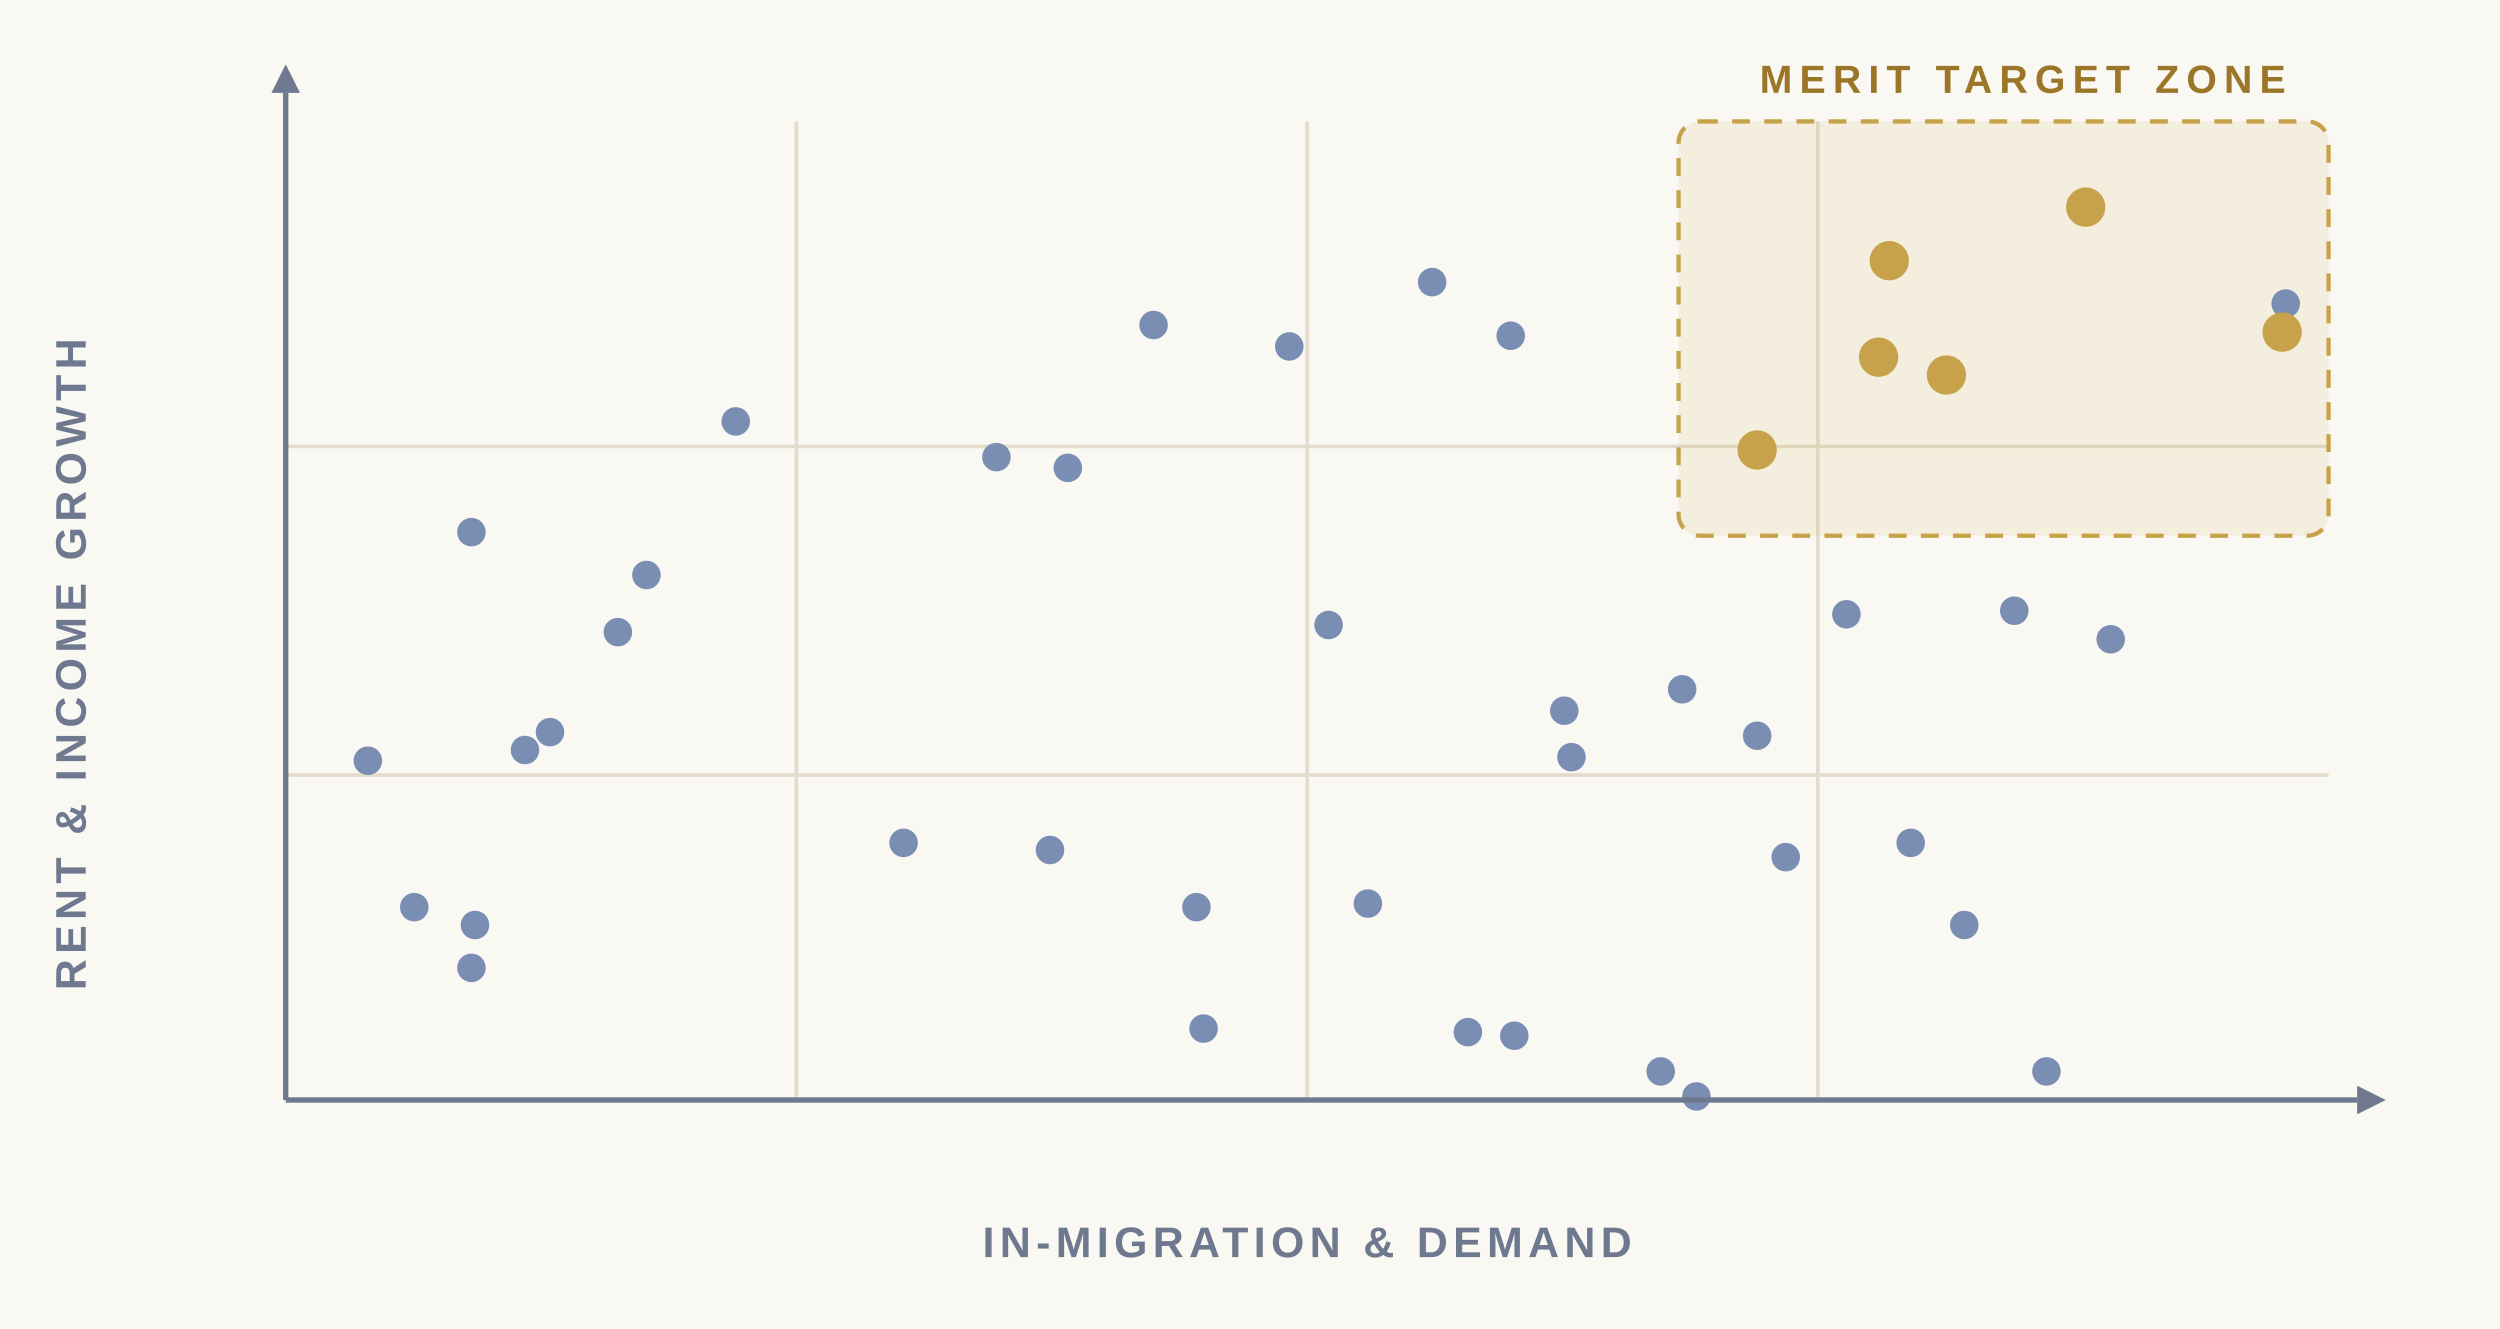
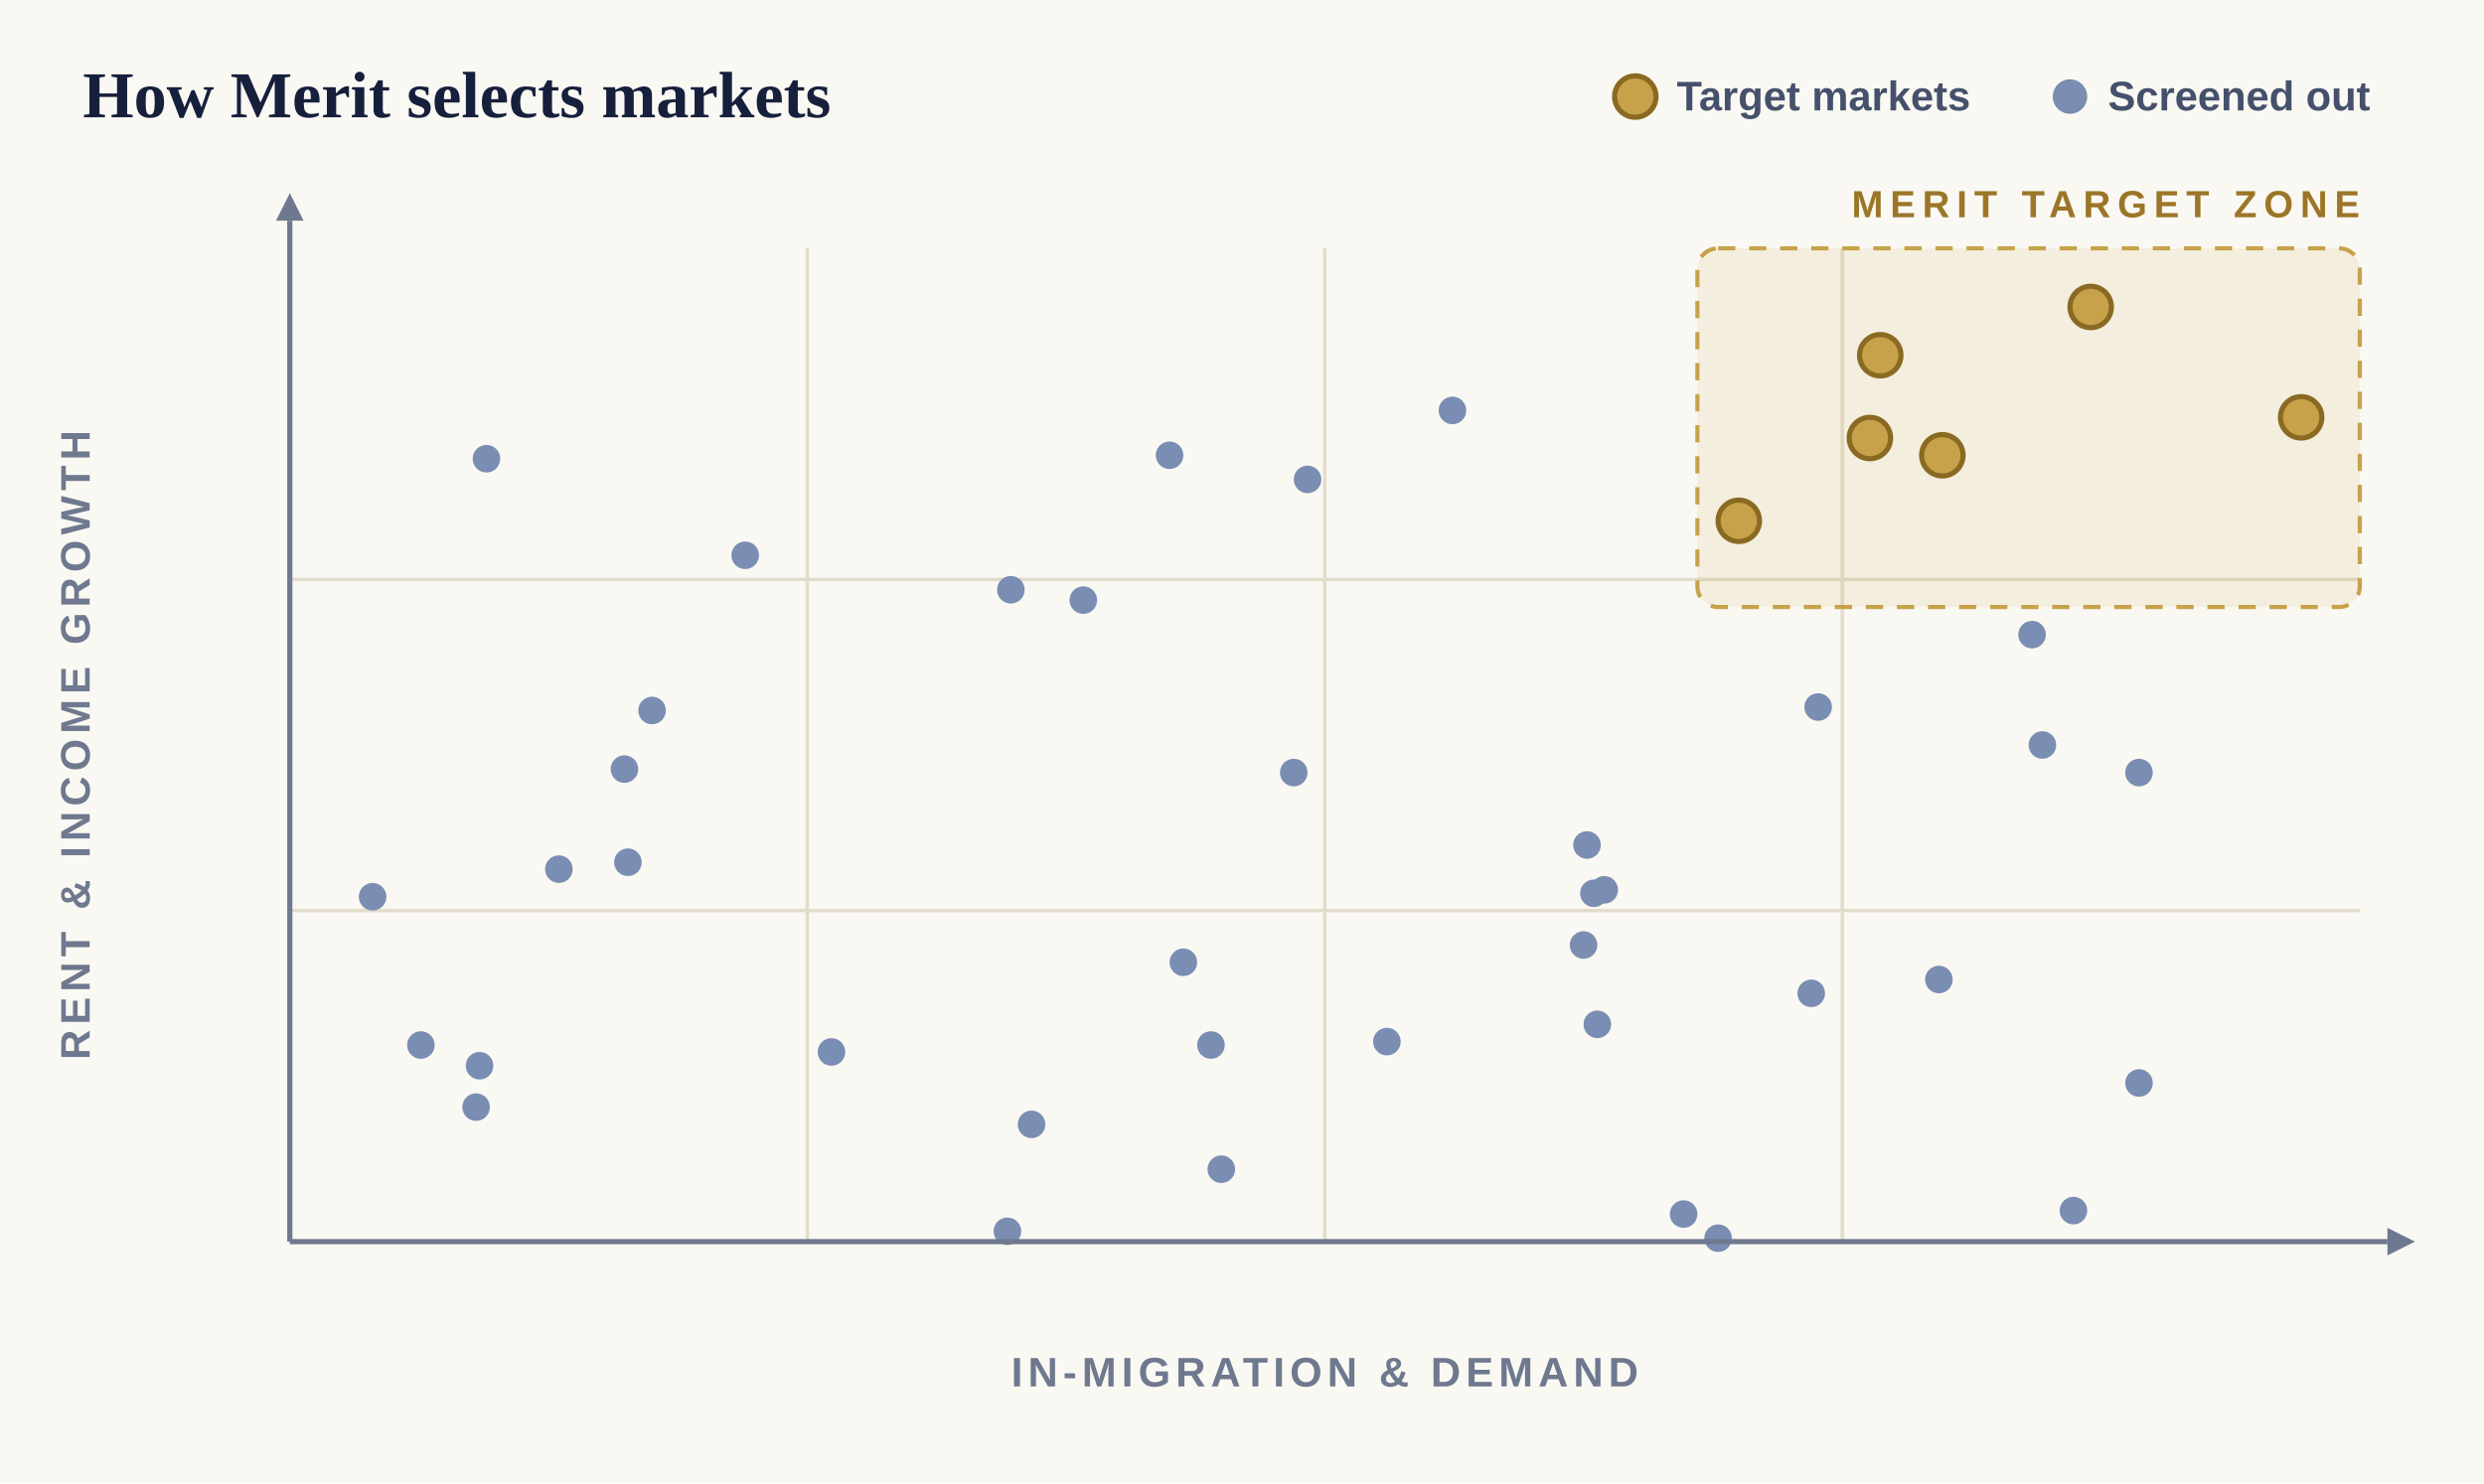
- <svg xmlns="http://www.w3.org/2000/svg" width="700" height="372" viewBox="0 0 700 372" role="img" aria-label="Market scoring: in-migration and demand versus rent and income growth, Merit target zone in the top right">
-   <rect x="0" y="0" width="700" height="372" fill="#FAF8F2" />
-   <line x1="223" y1="34" x2="223" y2="308" style="stroke:#E3DCCC;stroke-width:1" />
-   <line x1="366" y1="34" x2="366" y2="308" style="stroke:#E3DCCC;stroke-width:1" />
-   <line x1="509" y1="34" x2="509" y2="308" style="stroke:#E3DCCC;stroke-width:1" />
-   <line x1="80" y1="125" x2="652" y2="125" style="stroke:#E3DCCC;stroke-width:1" />
-   <line x1="80" y1="217" x2="652" y2="217" style="stroke:#E3DCCC;stroke-width:1" />
-   <rect x="470" y="34" width="182" height="116" rx="6" style="fill:rgba(199,162,74,.12);stroke:#C7A24A;stroke-width:1.2;stroke-dasharray:5 4" />
-   <text x="640" y="26" text-anchor="end" style="fill:#9C7628;font:700 11px Arial,Helvetica,sans-serif;letter-spacing:2px">MERIT TARGET ZONE</text>
-   <circle cx="299" cy="131" r="4" style="fill:#7A8DB2" />
-   <circle cx="323" cy="91" r="4" style="fill:#7A8DB2" />
-   <circle cx="401" cy="79" r="4" style="fill:#7A8DB2" />
-   <circle cx="361" cy="97" r="4" style="fill:#7A8DB2" />
-   <circle cx="154" cy="205" r="4" style="fill:#7A8DB2" />
-   <circle cx="465" cy="300" r="4" style="fill:#7A8DB2" />
-   <circle cx="438" cy="199" r="4" style="fill:#7A8DB2" />
-   <circle cx="640" cy="85" r="4" style="fill:#7A8DB2" />
-   <circle cx="279" cy="128" r="4" style="fill:#7A8DB2" />
-   <circle cx="173" cy="177" r="4" style="fill:#7A8DB2" />
-   <circle cx="471" cy="193" r="4" style="fill:#7A8DB2" />
-   <circle cx="423" cy="94" r="4" style="fill:#7A8DB2" />
-   <circle cx="132" cy="149" r="4" style="fill:#7A8DB2" />
-   <circle cx="492" cy="206" r="4" style="fill:#7A8DB2" />
-   <circle cx="294" cy="238" r="4" style="fill:#7A8DB2" />
-   <circle cx="372" cy="175" r="4" style="fill:#7A8DB2" />
-   <circle cx="550" cy="259" r="4" style="fill:#7A8DB2" />
-   <circle cx="253" cy="236" r="4" style="fill:#7A8DB2" />
-   <circle cx="411" cy="289" r="4" style="fill:#7A8DB2" />
-   <circle cx="517" cy="172" r="4" style="fill:#7A8DB2" />
-   <circle cx="116" cy="254" r="4" style="fill:#7A8DB2" />
-   <circle cx="535" cy="236" r="4" style="fill:#7A8DB2" />
-   <circle cx="591" cy="179" r="4" style="fill:#7A8DB2" />
-   <circle cx="500" cy="240" r="4" style="fill:#7A8DB2" />
-   <circle cx="440" cy="212" r="4" style="fill:#7A8DB2" />
-   <circle cx="573" cy="300" r="4" style="fill:#7A8DB2" />
-   <circle cx="383" cy="253" r="4" style="fill:#7A8DB2" />
-   <circle cx="133" cy="259" r="4" style="fill:#7A8DB2" />
-   <circle cx="475" cy="307" r="4" style="fill:#7A8DB2" />
-   <circle cx="564" cy="171" r="4" style="fill:#7A8DB2" />
-   <circle cx="335" cy="254" r="4" style="fill:#7A8DB2" />
-   <circle cx="103" cy="213" r="4" style="fill:#7A8DB2" />
-   <circle cx="206" cy="118" r="4" style="fill:#7A8DB2" />
-   <circle cx="132" cy="271" r="4" style="fill:#7A8DB2" />
-   <circle cx="181" cy="161" r="4" style="fill:#7A8DB2" />
-   <circle cx="337" cy="288" r="4" style="fill:#7A8DB2" />
-   <circle cx="147" cy="210" r="4" style="fill:#7A8DB2" />
-   <circle cx="424" cy="290" r="4" style="fill:#7A8DB2" />
-   <circle cx="526" cy="100" r="5.5" style="fill:#C7A24A" />
-   <circle cx="545" cy="105" r="5.5" style="fill:#C7A24A" />
-   <circle cx="584" cy="58" r="5.5" style="fill:#C7A24A" />
-   <circle cx="492" cy="126" r="5.5" style="fill:#C7A24A" />
-   <circle cx="529" cy="73" r="5.5" style="fill:#C7A24A" />
-   <circle cx="639" cy="93" r="5.5" style="fill:#C7A24A" />
-   <line x1="80" y1="308" x2="660" y2="308" style="stroke:#6E798F;stroke-width:1.5" />
-   <line x1="80" y1="308" x2="80" y2="26" style="stroke:#6E798F;stroke-width:1.5" />
-   <polygon points="660,304 668,308 660,312" style="fill:#6E798F" />
-   <polygon points="76,26 80,18 84,26" style="fill:#6E798F" />
-   <text x="366" y="352" text-anchor="middle" style="fill:#6E798F;font:700 12px Arial,Helvetica,sans-serif;letter-spacing:1.5px">IN-MIGRATION &amp; DEMAND</text>
-   <text x="-186" y="24" transform="rotate(-90)" text-anchor="middle" style="fill:#6E798F;font:700 12px Arial,Helvetica,sans-serif;letter-spacing:1.5px">RENT &amp; INCOME GROWTH</text>
+ <svg xmlns="http://www.w3.org/2000/svg" width="720" height="430" viewBox="0 0 720 430" role="img" aria-label="How Merit selects markets: candidate markets by in-migration/demand and rent/income growth, with the Merit target zone in the top right">
+   <rect x="0" y="0" width="720" height="430" fill="#FAF8F2" />
+   <text x="24" y="34" style="fill:#16203C;font:700 19px Georgia,'Times New Roman',serif">How Merit selects markets</text>
+   <circle cx="474" cy="28" r="6" style="fill:#C7A24A;stroke:#8A6A22;stroke-width:1.5" />
+   <text x="486" y="32" style="fill:#45516C;font:600 12px Arial,Helvetica,sans-serif">Target markets</text>
+   <circle cx="600" cy="28" r="5" style="fill:#7A8DB2" />
+   <text x="611" y="32" style="fill:#45516C;font:600 12px Arial,Helvetica,sans-serif">Screened out</text>
+   <line x1="234" y1="72" x2="234" y2="360" style="stroke:#E3DCCC;stroke-width:1" />
+   <line x1="384" y1="72" x2="384" y2="360" style="stroke:#E3DCCC;stroke-width:1" />
+   <line x1="534" y1="72" x2="534" y2="360" style="stroke:#E3DCCC;stroke-width:1" />
+   <line x1="84" y1="168" x2="684" y2="168" style="stroke:#E3DCCC;stroke-width:1" />
+   <line x1="84" y1="264" x2="684" y2="264" style="stroke:#E3DCCC;stroke-width:1" />
+   <rect x="492" y="72" width="192" height="104" rx="6" style="fill:rgba(199,162,74,.12);stroke:#C7A24A;stroke-width:1.2;stroke-dasharray:5 4" />
+   <text x="684" y="63" text-anchor="end" style="fill:#9C7628;font:700 11px Arial,Helvetica,sans-serif;letter-spacing:2px">MERIT TARGET ZONE</text>
+   <circle cx="314" cy="174" r="4" style="fill:#7A8DB2" />
+   <circle cx="339" cy="132" r="4" style="fill:#7A8DB2" />
+   <circle cx="421" cy="119" r="4" style="fill:#7A8DB2" />
+   <circle cx="379" cy="139" r="4" style="fill:#7A8DB2" />
+   <circle cx="162" cy="252" r="4" style="fill:#7A8DB2" />
+   <circle cx="488" cy="352" r="4" style="fill:#7A8DB2" />
+   <circle cx="460" cy="245" r="4" style="fill:#7A8DB2" />
+   <circle cx="293" cy="171" r="4" style="fill:#7A8DB2" />
+   <circle cx="181" cy="223" r="4" style="fill:#7A8DB2" />
+   <circle cx="589" cy="184" r="4" style="fill:#7A8DB2" />
+   <circle cx="463" cy="297" r="4" style="fill:#7A8DB2" />
+   <circle cx="343" cy="279" r="4" style="fill:#7A8DB2" />
+   <circle cx="141" cy="133" r="4" style="fill:#7A8DB2" />
+   <circle cx="241" cy="305" r="4" style="fill:#7A8DB2" />
+   <circle cx="375" cy="224" r="4" style="fill:#7A8DB2" />
+   <circle cx="465" cy="258" r="4" style="fill:#7A8DB2" />
+   <circle cx="299" cy="326" r="4" style="fill:#7A8DB2" />
+   <circle cx="527" cy="205" r="4" style="fill:#7A8DB2" />
+   <circle cx="459" cy="274" r="4" style="fill:#7A8DB2" />
+   <circle cx="620" cy="314" r="4" style="fill:#7A8DB2" />
+   <circle cx="292" cy="357" r="4" style="fill:#7A8DB2" />
+   <circle cx="182" cy="250" r="4" style="fill:#7A8DB2" />
+   <circle cx="122" cy="303" r="4" style="fill:#7A8DB2" />
+   <circle cx="562" cy="284" r="4" style="fill:#7A8DB2" />
+   <circle cx="620" cy="224" r="4" style="fill:#7A8DB2" />
+   <circle cx="525" cy="288" r="4" style="fill:#7A8DB2" />
+   <circle cx="462" cy="259" r="4" style="fill:#7A8DB2" />
+   <circle cx="601" cy="351" r="4" style="fill:#7A8DB2" />
+   <circle cx="402" cy="302" r="4" style="fill:#7A8DB2" />
+   <circle cx="139" cy="309" r="4" style="fill:#7A8DB2" />
+   <circle cx="498" cy="359" r="4" style="fill:#7A8DB2" />
+   <circle cx="592" cy="216" r="4" style="fill:#7A8DB2" />
+   <circle cx="351" cy="303" r="4" style="fill:#7A8DB2" />
+   <circle cx="108" cy="260" r="4" style="fill:#7A8DB2" />
+   <circle cx="216" cy="161" r="4" style="fill:#7A8DB2" />
+   <circle cx="138" cy="321" r="4" style="fill:#7A8DB2" />
+   <circle cx="189" cy="206" r="4" style="fill:#7A8DB2" />
+   <circle cx="354" cy="339" r="4" style="fill:#7A8DB2" />
+   <circle cx="542" cy="127" r="6" style="fill:#C7A24A;stroke:#8A6A22;stroke-width:1.5" />
+   <circle cx="563" cy="132" r="6" style="fill:#C7A24A;stroke:#8A6A22;stroke-width:1.5" />
+   <circle cx="606" cy="89" r="6" style="fill:#C7A24A;stroke:#8A6A22;stroke-width:1.5" />
+   <circle cx="504" cy="151" r="6" style="fill:#C7A24A;stroke:#8A6A22;stroke-width:1.5" />
+   <circle cx="545" cy="103" r="6" style="fill:#C7A24A;stroke:#8A6A22;stroke-width:1.5" />
+   <circle cx="667" cy="121" r="6" style="fill:#C7A24A;stroke:#8A6A22;stroke-width:1.5" />
+   <line x1="84" y1="360" x2="692" y2="360" style="stroke:#6E798F;stroke-width:1.5" />
+   <line x1="84" y1="360" x2="84" y2="64" style="stroke:#6E798F;stroke-width:1.5" />
+   <polygon points="692,356 700,360 692,364" style="fill:#6E798F" />
+   <polygon points="80,64 84,56 88,64" style="fill:#6E798F" />
+   <text x="384" y="402" text-anchor="middle" style="fill:#6E798F;font:700 12px Arial,Helvetica,sans-serif;letter-spacing:1.5px">IN-MIGRATION &amp; DEMAND</text>
+   <text x="-216" y="26" transform="rotate(-90)" text-anchor="middle" style="fill:#6E798F;font:700 12px Arial,Helvetica,sans-serif;letter-spacing:1.5px">RENT &amp; INCOME GROWTH</text>
</svg>
